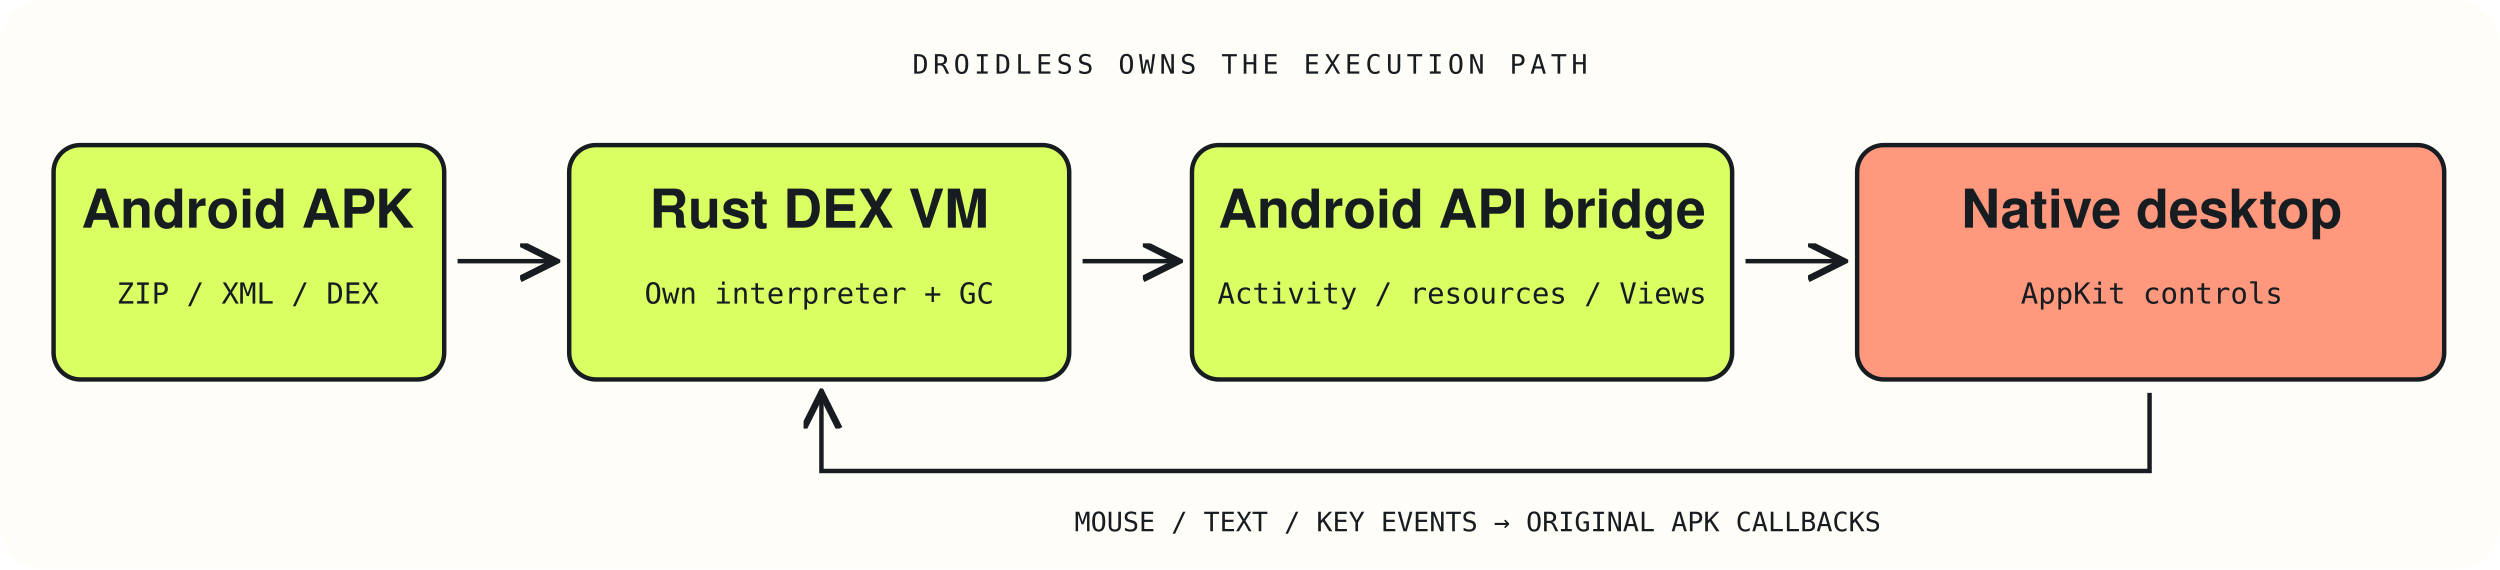
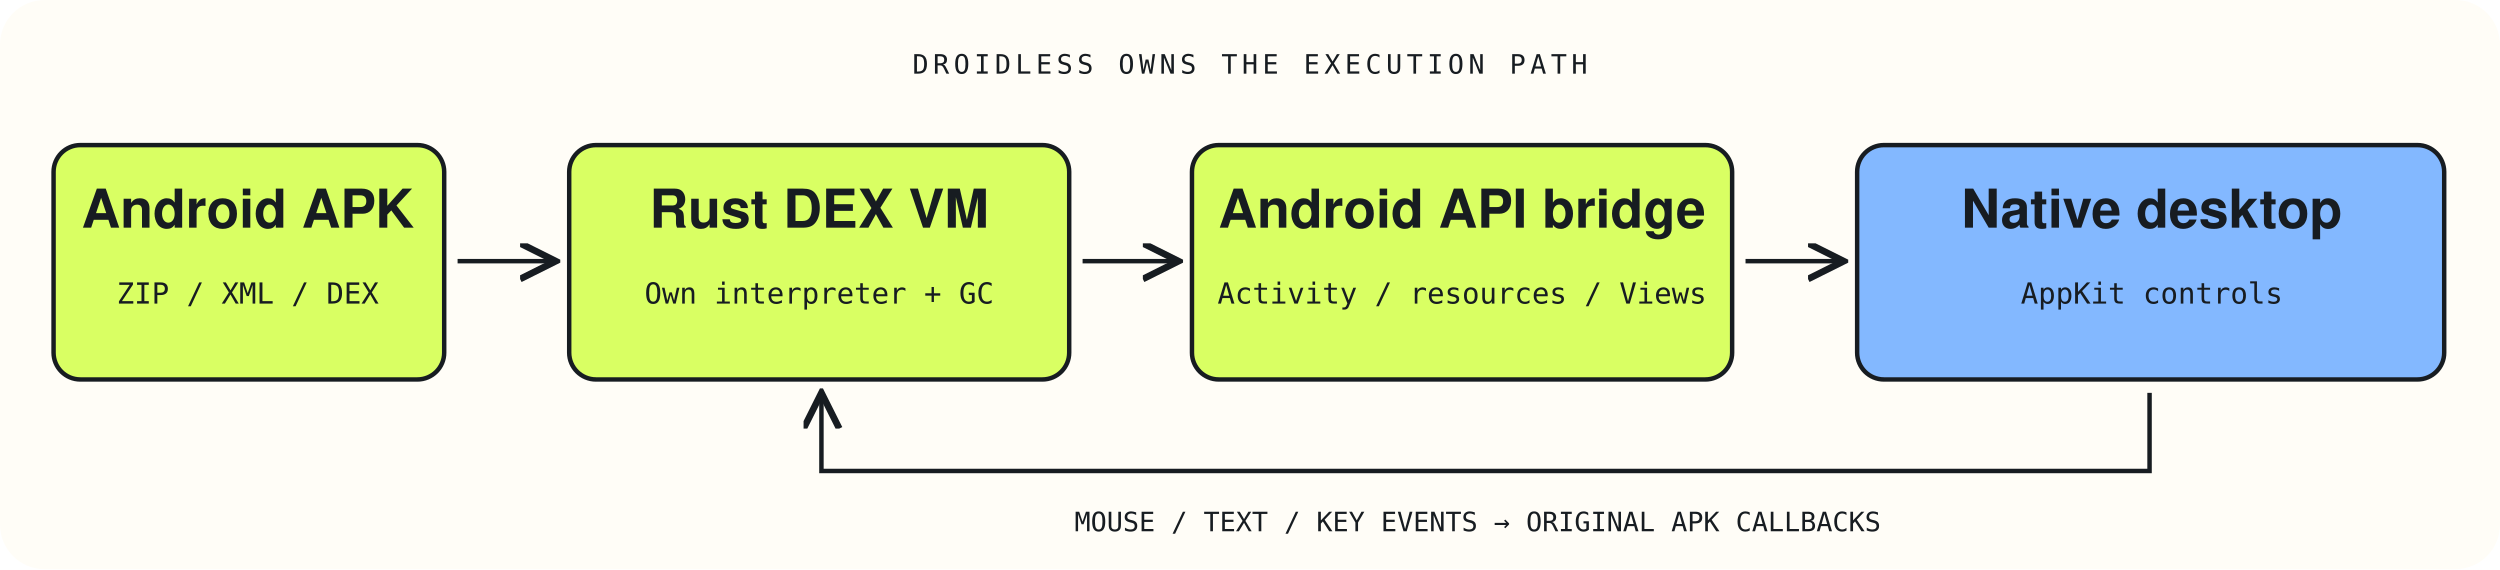
<svg xmlns="http://www.w3.org/2000/svg" viewBox="0 0 1120 255" role="img" aria-labelledby="title desc">
  <defs>
    <marker id="arrow" markerWidth="9" markerHeight="9" refX="7" refY="4" orient="auto">
      <path d="m0 0 8 4-8 4" fill="none" stroke="#171c21" stroke-width="1.5" />
    </marker>
  </defs>
  <rect width="1120" height="255" rx="20" fill="#fffdf7" />
  <g stroke="#171c21" stroke-width="2" fill="#d9ff63">
    <rect x="24" y="65" width="175" height="105" rx="12" />
    <rect x="255" y="65" width="224" height="105" rx="12" />
    <rect x="534" y="65" width="242" height="105" rx="12" />
-     <rect x="832" y="65" width="263" height="105" rx="12" fill="#ff987d" />
+     <rect x="832" y="65" width="263" height="105" rx="12" fill="#83b8ff" />
  </g>
  <g fill="#171c21" font-family="Chivo, Helvetica, sans-serif" text-anchor="middle">
    <text x="111" y="102" font-size="24" font-weight="800">Android APK</text>
    <text x="111" y="136" font-family="monospace" font-size="13">ZIP / XML / DEX</text>
    <text x="367" y="102" font-size="24" font-weight="800">Rust DEX VM</text>
    <text x="367" y="136" font-family="monospace" font-size="13">Own interpreter + GC</text>
    <text x="655" y="102" font-size="24" font-weight="800">Android API bridge</text>
    <text x="655" y="136" font-family="monospace" font-size="13">Activity / resources / Views</text>
    <text x="964" y="102" font-size="24" font-weight="800">Native desktop</text>
    <text x="964" y="136" font-family="monospace" font-size="13">AppKit controls</text>
    <text x="560" y="33" font-family="monospace" font-size="12" letter-spacing="2">DROIDLESS OWNS THE EXECUTION PATH</text>
  </g>
  <g fill="none" stroke="#171c21" stroke-width="2" marker-end="url(#arrow)">
    <path d="M205 117h42" />
    <path d="M485 117h41" />
    <path d="M782 117h42" />
    <path d="M963 176v35H368v-33" />
  </g>
  <text x="662" y="238" font-family="monospace" text-anchor="middle" font-size="12" fill="#171c21">MOUSE / TEXT / KEY EVENTS → ORIGINAL APK CALLBACKS</text>
</svg>
